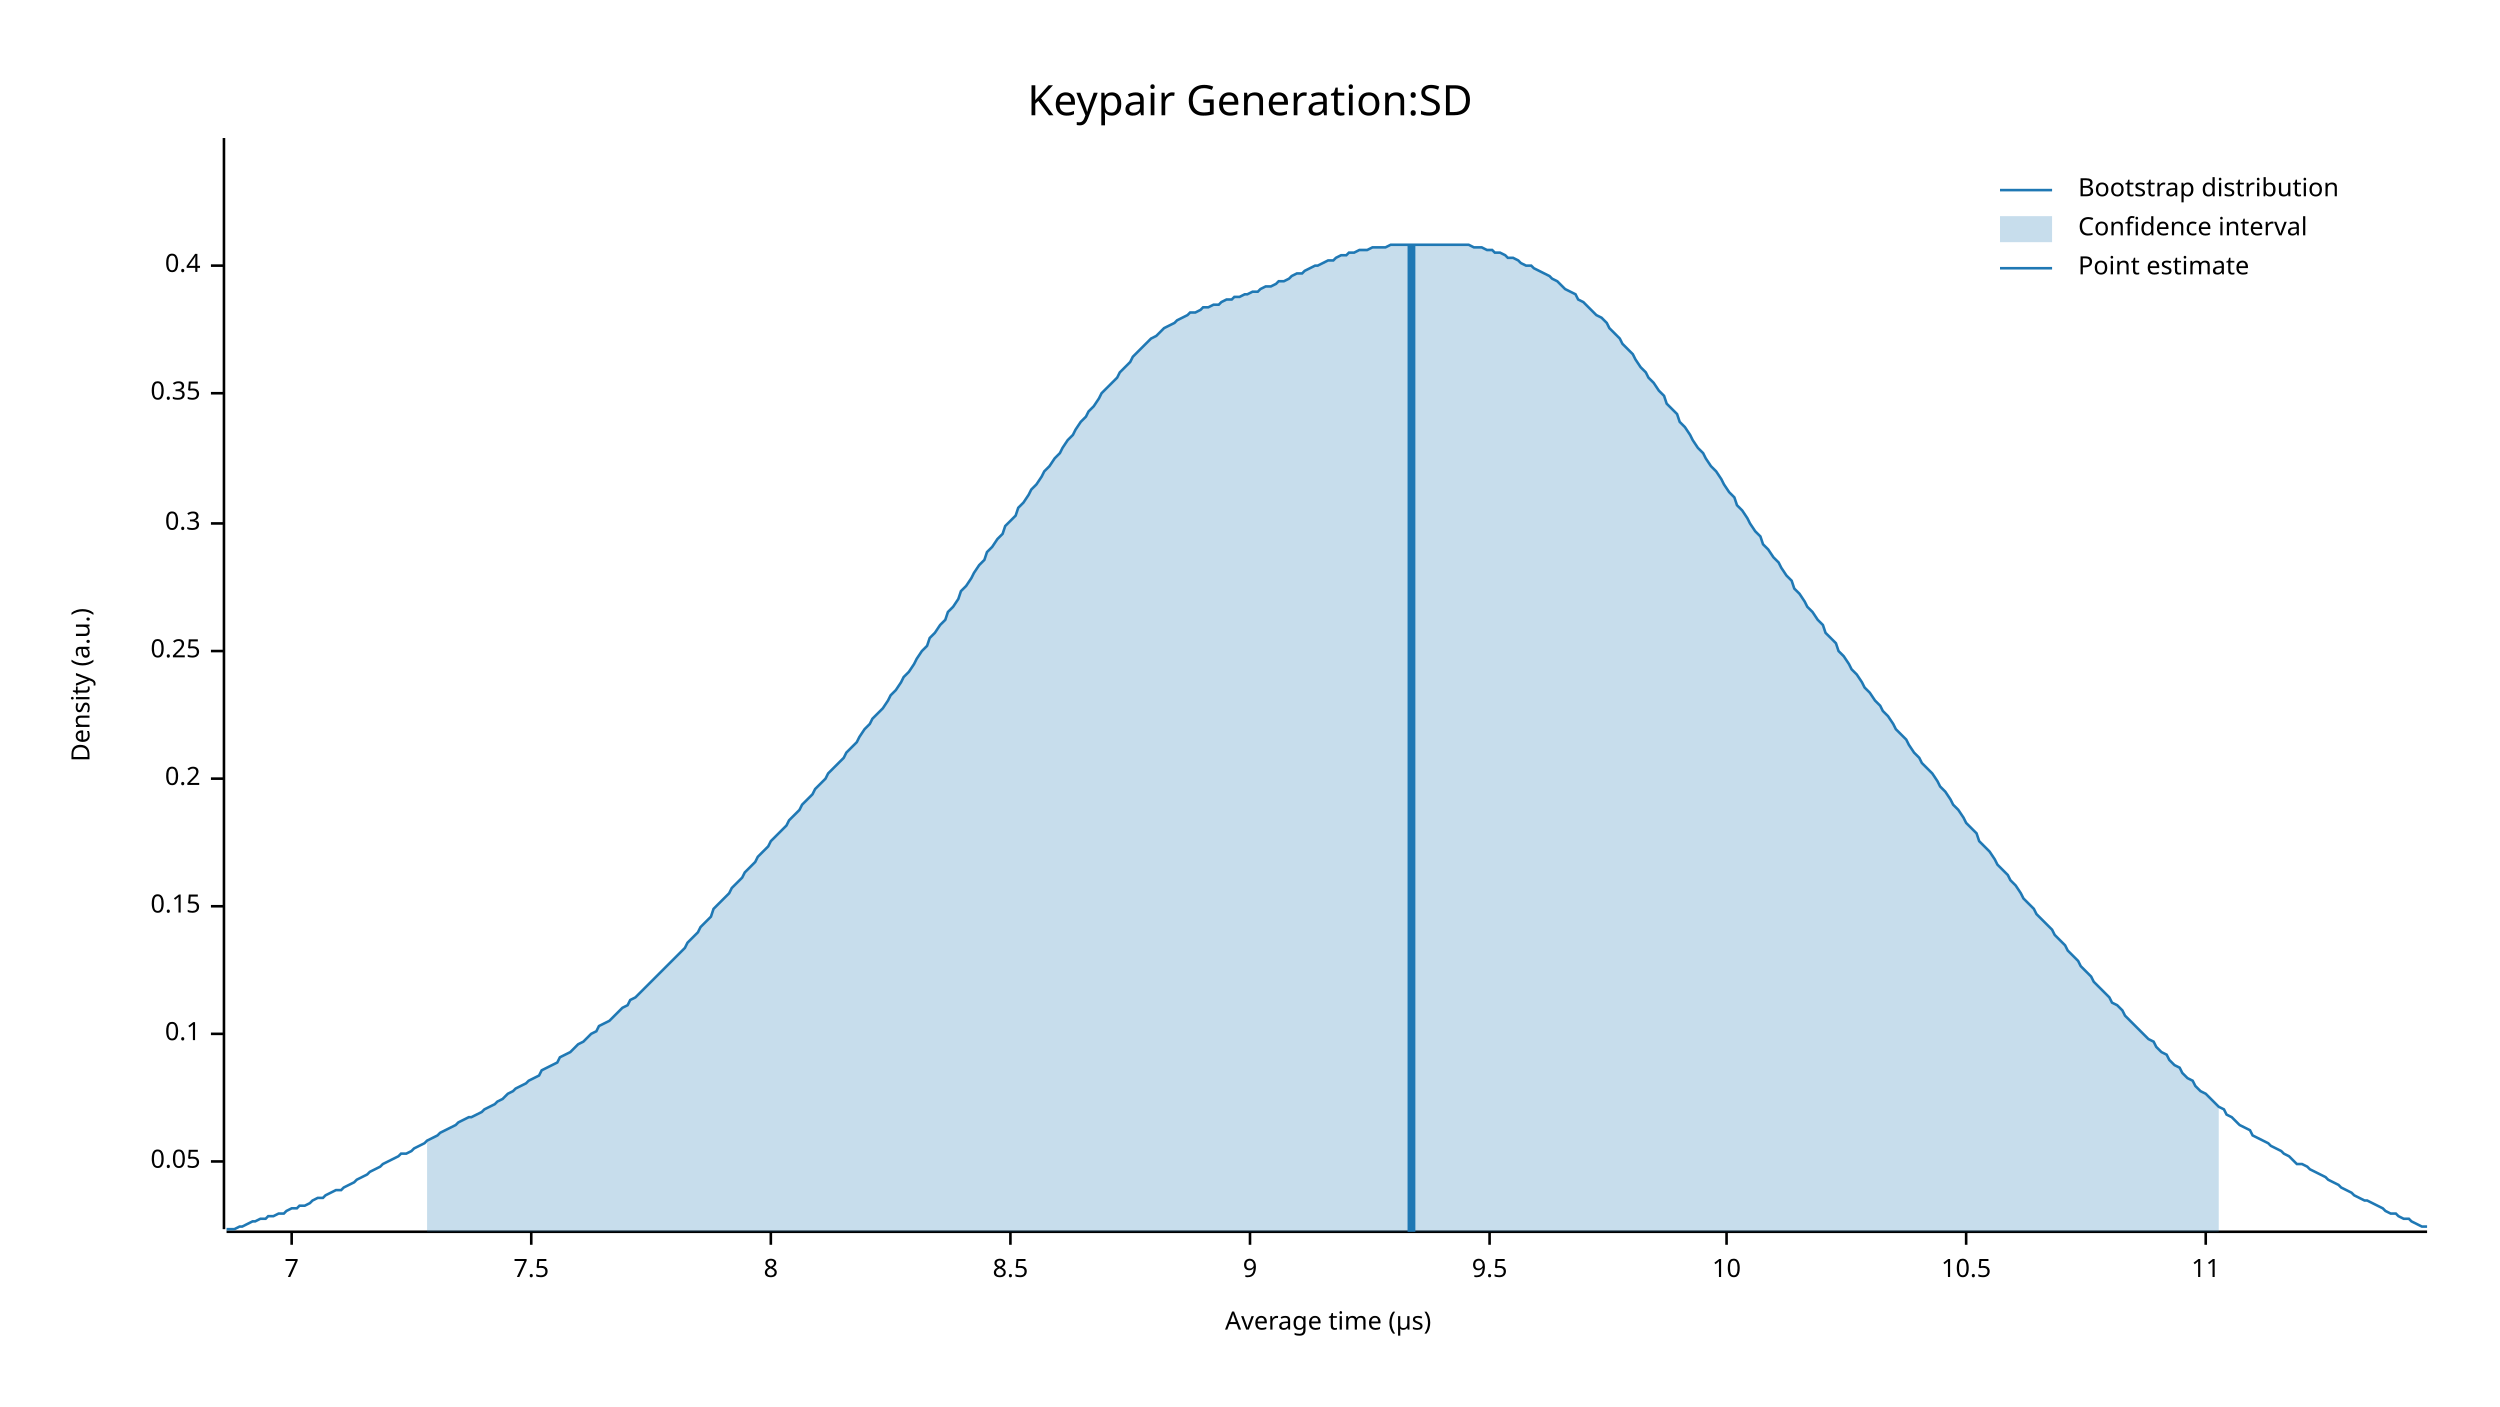
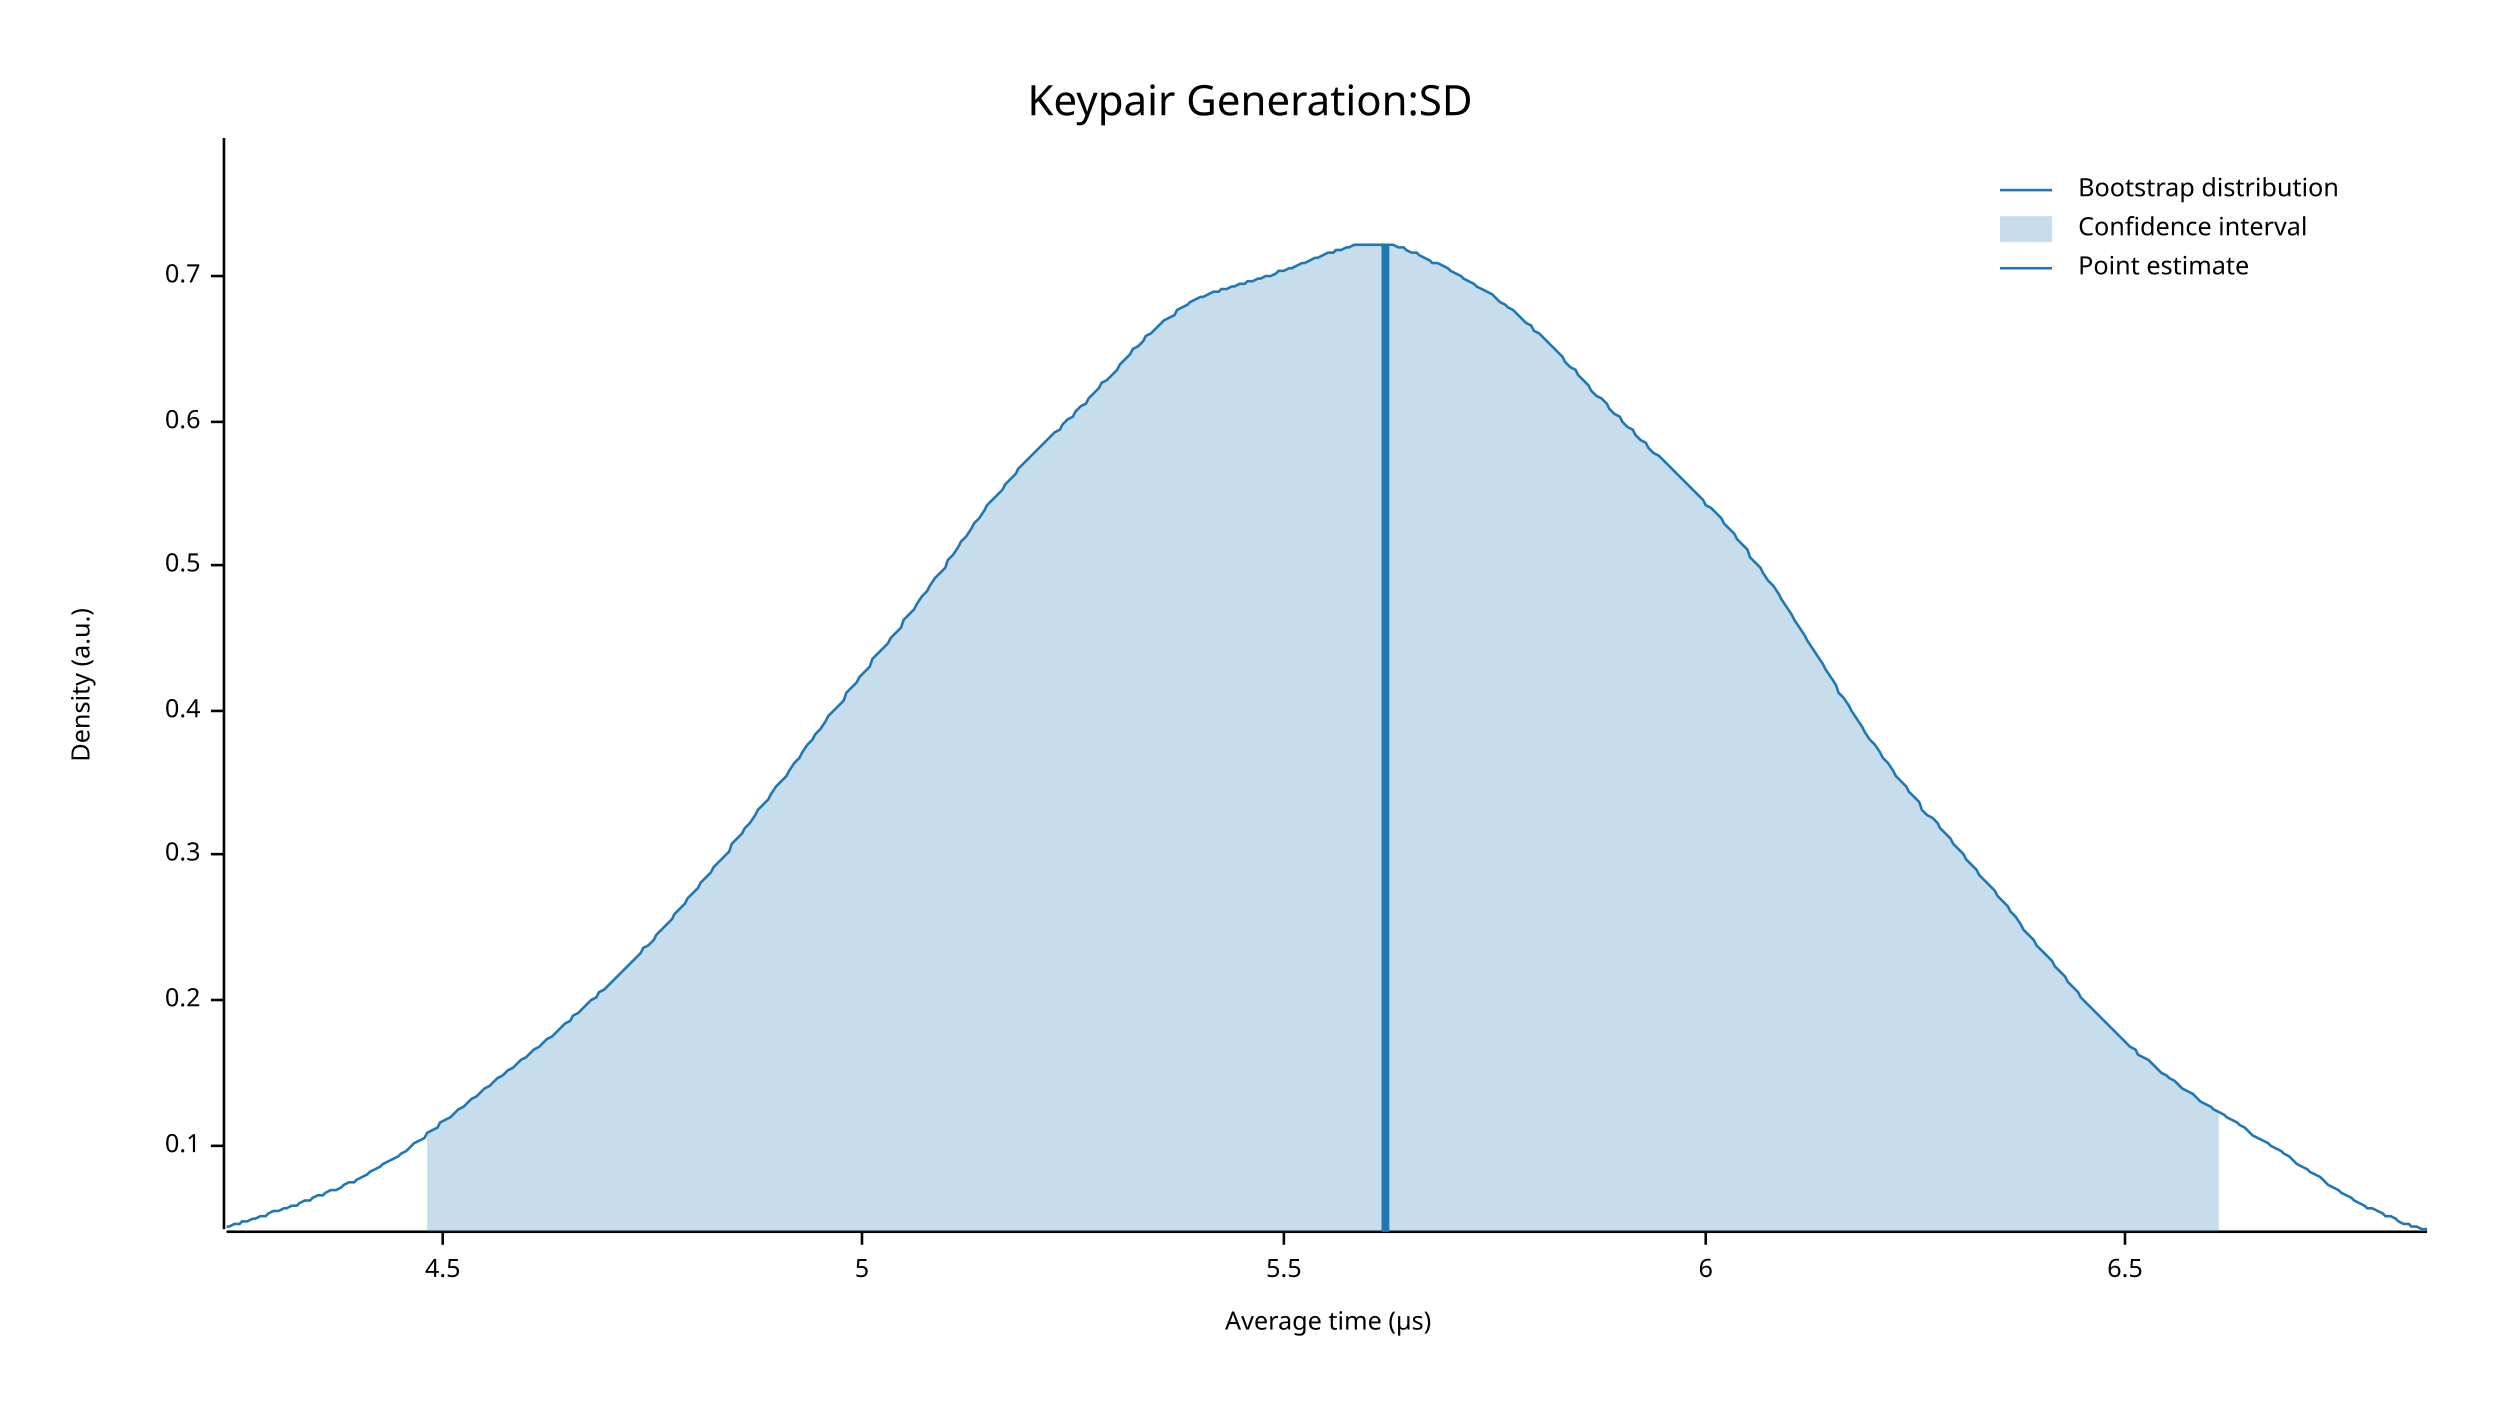
<svg xmlns="http://www.w3.org/2000/svg" width="960" height="540" viewBox="0 0 960 540">
  <text x="480" y="32" dy="0.76em" text-anchor="middle" font-family="sans-serif" font-size="16.129" opacity="1" fill="#000000">
Keypair Generation:SD
</text>
  <text x="27" y="263" dy="0.76em" text-anchor="middle" font-family="sans-serif" font-size="9.677" opacity="1" fill="#000000" transform="rotate(270, 27, 263)">
Density (a.u.)
</text>
  <text x="510" y="513" dy="-0.5ex" text-anchor="middle" font-family="sans-serif" font-size="9.677" opacity="1" fill="#000000">
Average time (µs)
</text>
  <polyline fill="none" opacity="1" stroke="#000000" stroke-width="1" points="86,53 86,472 " />
-   <text x="77" y="446" dy="0.5ex" text-anchor="end" font-family="sans-serif" font-size="9.677" opacity="1" fill="#000000">
- 0.05
- </text>
-   <polyline fill="none" opacity="1" stroke="#000000" stroke-width="1" points="81,446 86,446 " />
-   <text x="77" y="397" dy="0.5ex" text-anchor="end" font-family="sans-serif" font-size="9.677" opacity="1" fill="#000000">
+   <text x="77" y="440" dy="0.5ex" text-anchor="end" font-family="sans-serif" font-size="9.677" opacity="1" fill="#000000">
0.1
</text>
-   <polyline fill="none" opacity="1" stroke="#000000" stroke-width="1" points="81,397 86,397 " />
-   <text x="77" y="348" dy="0.5ex" text-anchor="end" font-family="sans-serif" font-size="9.677" opacity="1" fill="#000000">
- 0.15
- </text>
-   <polyline fill="none" opacity="1" stroke="#000000" stroke-width="1" points="81,348 86,348 " />
-   <text x="77" y="299" dy="0.5ex" text-anchor="end" font-family="sans-serif" font-size="9.677" opacity="1" fill="#000000">
+   <polyline fill="none" opacity="1" stroke="#000000" stroke-width="1" points="81,440 86,440 " />
+   <text x="77" y="384" dy="0.5ex" text-anchor="end" font-family="sans-serif" font-size="9.677" opacity="1" fill="#000000">
0.2
</text>
-   <polyline fill="none" opacity="1" stroke="#000000" stroke-width="1" points="81,299 86,299 " />
-   <text x="77" y="250" dy="0.5ex" text-anchor="end" font-family="sans-serif" font-size="9.677" opacity="1" fill="#000000">
- 0.25
- </text>
-   <polyline fill="none" opacity="1" stroke="#000000" stroke-width="1" points="81,250 86,250 " />
-   <text x="77" y="201" dy="0.5ex" text-anchor="end" font-family="sans-serif" font-size="9.677" opacity="1" fill="#000000">
+   <polyline fill="none" opacity="1" stroke="#000000" stroke-width="1" points="81,384 86,384 " />
+   <text x="77" y="328" dy="0.5ex" text-anchor="end" font-family="sans-serif" font-size="9.677" opacity="1" fill="#000000">
0.3
</text>
-   <polyline fill="none" opacity="1" stroke="#000000" stroke-width="1" points="81,201 86,201 " />
-   <text x="77" y="151" dy="0.5ex" text-anchor="end" font-family="sans-serif" font-size="9.677" opacity="1" fill="#000000">
- 0.35
- </text>
-   <polyline fill="none" opacity="1" stroke="#000000" stroke-width="1" points="81,151 86,151 " />
-   <text x="77" y="102" dy="0.5ex" text-anchor="end" font-family="sans-serif" font-size="9.677" opacity="1" fill="#000000">
+   <polyline fill="none" opacity="1" stroke="#000000" stroke-width="1" points="81,328 86,328 " />
+   <text x="77" y="273" dy="0.5ex" text-anchor="end" font-family="sans-serif" font-size="9.677" opacity="1" fill="#000000">
0.4
</text>
-   <polyline fill="none" opacity="1" stroke="#000000" stroke-width="1" points="81,102 86,102 " />
+   <polyline fill="none" opacity="1" stroke="#000000" stroke-width="1" points="81,273 86,273 " />
+   <text x="77" y="217" dy="0.5ex" text-anchor="end" font-family="sans-serif" font-size="9.677" opacity="1" fill="#000000">
+ 0.5
+ </text>
+   <polyline fill="none" opacity="1" stroke="#000000" stroke-width="1" points="81,217 86,217 " />
+   <text x="77" y="162" dy="0.5ex" text-anchor="end" font-family="sans-serif" font-size="9.677" opacity="1" fill="#000000">
+ 0.6
+ </text>
+   <polyline fill="none" opacity="1" stroke="#000000" stroke-width="1" points="81,162 86,162 " />
+   <text x="77" y="106" dy="0.5ex" text-anchor="end" font-family="sans-serif" font-size="9.677" opacity="1" fill="#000000">
+ 0.7
+ </text>
+   <polyline fill="none" opacity="1" stroke="#000000" stroke-width="1" points="81,106 86,106 " />
  <polyline fill="none" opacity="1" stroke="#000000" stroke-width="1" points="87,473 932,473 " />
-   <text x="112" y="483" dy="0.76em" text-anchor="middle" font-family="sans-serif" font-size="9.677" opacity="1" fill="#000000">
- 7
+   <text x="170" y="483" dy="0.76em" text-anchor="middle" font-family="sans-serif" font-size="9.677" opacity="1" fill="#000000">
+ 4.5
</text>
-   <polyline fill="none" opacity="1" stroke="#000000" stroke-width="1" points="112,473 112,478 " />
-   <text x="204" y="483" dy="0.76em" text-anchor="middle" font-family="sans-serif" font-size="9.677" opacity="1" fill="#000000">
- 7.5
+   <polyline fill="none" opacity="1" stroke="#000000" stroke-width="1" points="170,473 170,478 " />
+   <text x="331" y="483" dy="0.76em" text-anchor="middle" font-family="sans-serif" font-size="9.677" opacity="1" fill="#000000">
+ 5
</text>
-   <polyline fill="none" opacity="1" stroke="#000000" stroke-width="1" points="204,473 204,478 " />
-   <text x="296" y="483" dy="0.76em" text-anchor="middle" font-family="sans-serif" font-size="9.677" opacity="1" fill="#000000">
- 8
+   <polyline fill="none" opacity="1" stroke="#000000" stroke-width="1" points="331,473 331,478 " />
+   <text x="493" y="483" dy="0.76em" text-anchor="middle" font-family="sans-serif" font-size="9.677" opacity="1" fill="#000000">
+ 5.5
</text>
-   <polyline fill="none" opacity="1" stroke="#000000" stroke-width="1" points="296,473 296,478 " />
-   <text x="388" y="483" dy="0.76em" text-anchor="middle" font-family="sans-serif" font-size="9.677" opacity="1" fill="#000000">
- 8.5
+   <polyline fill="none" opacity="1" stroke="#000000" stroke-width="1" points="493,473 493,478 " />
+   <text x="655" y="483" dy="0.76em" text-anchor="middle" font-family="sans-serif" font-size="9.677" opacity="1" fill="#000000">
+ 6
</text>
-   <polyline fill="none" opacity="1" stroke="#000000" stroke-width="1" points="388,473 388,478 " />
-   <text x="480" y="483" dy="0.76em" text-anchor="middle" font-family="sans-serif" font-size="9.677" opacity="1" fill="#000000">
- 9
+   <polyline fill="none" opacity="1" stroke="#000000" stroke-width="1" points="655,473 655,478 " />
+   <text x="816" y="483" dy="0.76em" text-anchor="middle" font-family="sans-serif" font-size="9.677" opacity="1" fill="#000000">
+ 6.5
</text>
-   <polyline fill="none" opacity="1" stroke="#000000" stroke-width="1" points="480,473 480,478 " />
-   <text x="572" y="483" dy="0.76em" text-anchor="middle" font-family="sans-serif" font-size="9.677" opacity="1" fill="#000000">
- 9.5
- </text>
-   <polyline fill="none" opacity="1" stroke="#000000" stroke-width="1" points="572,473 572,478 " />
-   <text x="663" y="483" dy="0.76em" text-anchor="middle" font-family="sans-serif" font-size="9.677" opacity="1" fill="#000000">
- 10
- </text>
-   <polyline fill="none" opacity="1" stroke="#000000" stroke-width="1" points="663,473 663,478 " />
-   <text x="755" y="483" dy="0.76em" text-anchor="middle" font-family="sans-serif" font-size="9.677" opacity="1" fill="#000000">
- 10.5
- </text>
-   <polyline fill="none" opacity="1" stroke="#000000" stroke-width="1" points="755,473 755,478 " />
-   <text x="847" y="483" dy="0.76em" text-anchor="middle" font-family="sans-serif" font-size="9.677" opacity="1" fill="#000000">
- 11
- </text>
-   <polyline fill="none" opacity="1" stroke="#000000" stroke-width="1" points="847,473 847,478 " />
-   <polyline fill="none" opacity="1" stroke="#1F78B4" stroke-width="1" points="87,472 88,472 90,472 92,471 93,471 95,470 97,469 98,469 100,468 102,468 103,467 105,467 107,466 109,466 110,465 112,464 114,464 115,463 117,463 119,462 120,461 122,460 124,460 125,459 127,458 129,457 131,457 132,456 134,455 136,454 137,453 139,452 141,451 142,450 144,449 146,448 147,447 149,446 151,445 153,444 154,443 156,443 158,442 159,441 161,440 163,439 164,438 166,437 168,436 169,435 171,434 173,433 175,432 176,431 178,430 180,429 181,429 183,428 185,427 186,426 188,425 190,424 191,423 193,422 195,420 197,419 198,418 200,417 202,416 203,415 205,414 207,413 208,411 210,410 212,409 214,408 215,406 217,405 219,404 220,403 222,401 224,400 225,399 227,397 229,396 230,394 232,393 234,392 236,390 237,389 239,387 241,386 242,384 244,383 246,381 247,380 249,378 251,376 252,375 254,373 256,371 258,369 259,368 261,366 263,364 264,362 266,360 268,358 269,356 271,354 273,352 274,349 276,347 278,345 280,343 281,341 283,339 285,337 286,335 288,333 290,331 291,329 293,327 295,325 296,323 298,321 300,319 302,317 303,315 305,313 307,311 308,309 310,307 312,305 313,303 315,301 317,299 318,297 320,295 322,293 324,291 325,289 327,287 329,285 330,283 332,280 334,278 335,276 337,274 339,272 341,269 342,267 344,265 346,262 347,260 349,258 351,255 352,253 354,250 356,248 357,245 359,243 361,240 363,238 364,235 366,233 368,230 369,227 371,225 373,222 374,220 376,217 378,215 379,212 381,210 383,207 385,205 386,202 388,200 390,198 391,195 393,193 395,190 396,188 398,186 400,183 401,181 403,179 405,176 407,174 408,172 410,169 412,167 413,165 415,162 417,160 418,158 420,156 422,153 423,151 425,149 427,147 429,145 430,143 432,141 434,139 435,137 437,135 439,133 440,132 442,130 444,129 445,128 447,126 449,125 451,124 452,123 454,122 456,121 457,120 459,120 461,119 462,118 464,118 466,117 468,117 469,116 471,115 473,115 474,114 476,114 478,113 479,113 481,112 483,112 484,111 486,110 488,110 490,109 491,108 493,108 495,107 496,106 498,105 500,105 501,104 503,103 505,102 506,102 508,101 510,100 512,100 513,99 515,98 517,98 518,97 520,97 522,96 523,96 525,96 527,95 528,95 530,95 532,95 534,94 535,94 537,94 539,94 540,94 542,94 544,94 545,94 547,94 549,94 550,94 552,94 554,94 556,94 557,94 559,94 561,94 562,94 564,94 566,95 567,95 569,95 571,96 573,96 574,97 576,97 578,98 579,99 581,99 583,100 584,101 586,102 588,102 589,103 591,104 593,105 595,106 596,107 598,108 600,110 601,111 603,112 605,113 606,115 608,116 610,118 611,119 613,121 615,122 617,124 618,126 620,128 622,130 623,132 625,134 627,136 628,138 630,141 632,143 633,145 635,147 637,150 639,152 640,155 642,157 644,159 645,162 647,164 649,167 650,169 652,172 654,174 655,176 657,179 659,181 661,184 662,186 664,189 666,191 667,194 669,196 671,199 672,201 674,204 676,206 677,209 679,211 681,214 683,216 684,218 686,221 688,223 689,226 691,228 693,231 694,233 696,235 698,238 700,240 701,243 703,245 705,247 706,250 708,252 710,255 711,257 713,259 715,262 716,264 718,266 720,269 722,271 723,273 725,275 727,278 728,280 730,282 732,284 733,286 735,289 737,291 738,293 740,295 742,297 744,300 745,302 747,304 749,307 750,309 752,311 754,314 755,316 757,318 759,320 760,323 762,325 764,327 766,330 767,332 769,334 771,336 772,338 774,340 776,343 777,345 779,347 781,349 782,351 784,353 786,355 788,357 789,359 791,361 793,363 794,365 796,367 798,369 799,371 801,373 803,375 804,377 806,379 808,381 810,383 811,385 813,386 815,388 816,390 818,392 820,394 821,395 823,397 825,399 827,400 828,402 830,404 832,405 833,407 835,409 837,410 838,412 840,414 842,415 843,417 845,419 847,420 849,422 850,423 852,425 854,426 855,428 857,429 859,431 860,432 862,433 864,434 865,436 867,437 869,438 871,439 872,440 874,441 876,442 877,443 879,444 881,446 882,447 884,447 886,448 887,449 889,450 891,451 893,452 894,453 896,454 898,455 899,456 901,457 903,458 904,459 906,460 908,461 909,461 911,462 913,463 915,464 916,465 918,466 920,466 921,467 923,468 925,468 926,469 928,470 930,471 932,471 " />
-   <polygon opacity="0.25" fill="#1F78B4" points="164,438 166,437 168,436 169,435 171,434 173,433 175,432 176,431 178,430 180,429 181,429 183,428 185,427 186,426 188,425 190,424 191,423 193,422 195,420 197,419 198,418 200,417 202,416 203,415 205,414 207,413 208,411 210,410 212,409 214,408 215,406 217,405 219,404 220,403 222,401 224,400 225,399 227,397 229,396 230,394 232,393 234,392 236,390 237,389 239,387 241,386 242,384 244,383 246,381 247,380 249,378 251,376 252,375 254,373 256,371 258,369 259,368 261,366 263,364 264,362 266,360 268,358 269,356 271,354 273,352 274,349 276,347 278,345 280,343 281,341 283,339 285,337 286,335 288,333 290,331 291,329 293,327 295,325 296,323 298,321 300,319 302,317 303,315 305,313 307,311 308,309 310,307 312,305 313,303 315,301 317,299 318,297 320,295 322,293 324,291 325,289 327,287 329,285 330,283 332,280 334,278 335,276 337,274 339,272 341,269 342,267 344,265 346,262 347,260 349,258 351,255 352,253 354,250 356,248 357,245 359,243 361,240 363,238 364,235 366,233 368,230 369,227 371,225 373,222 374,220 376,217 378,215 379,212 381,210 383,207 385,205 386,202 388,200 390,198 391,195 393,193 395,190 396,188 398,186 400,183 401,181 403,179 405,176 407,174 408,172 410,169 412,167 413,165 415,162 417,160 418,158 420,156 422,153 423,151 425,149 427,147 429,145 430,143 432,141 434,139 435,137 437,135 439,133 440,132 442,130 444,129 445,128 447,126 449,125 451,124 452,123 454,122 456,121 457,120 459,120 461,119 462,118 464,118 466,117 468,117 469,116 471,115 473,115 474,114 476,114 478,113 479,113 481,112 483,112 484,111 486,110 488,110 490,109 491,108 493,108 495,107 496,106 498,105 500,105 501,104 503,103 505,102 506,102 508,101 510,100 512,100 513,99 515,98 517,98 518,97 520,97 522,96 523,96 525,96 527,95 528,95 530,95 532,95 534,94 535,94 537,94 539,94 540,94 542,94 544,94 545,94 547,94 549,94 550,94 552,94 554,94 556,94 557,94 559,94 561,94 562,94 564,94 566,95 567,95 569,95 571,96 573,96 574,97 576,97 578,98 579,99 581,99 583,100 584,101 586,102 588,102 589,103 591,104 593,105 595,106 596,107 598,108 600,110 601,111 603,112 605,113 606,115 608,116 610,118 611,119 613,121 615,122 617,124 618,126 620,128 622,130 623,132 625,134 627,136 628,138 630,141 632,143 633,145 635,147 637,150 639,152 640,155 642,157 644,159 645,162 647,164 649,167 650,169 652,172 654,174 655,176 657,179 659,181 661,184 662,186 664,189 666,191 667,194 669,196 671,199 672,201 674,204 676,206 677,209 679,211 681,214 683,216 684,218 686,221 688,223 689,226 691,228 693,231 694,233 696,235 698,238 700,240 701,243 703,245 705,247 706,250 708,252 710,255 711,257 713,259 715,262 716,264 718,266 720,269 722,271 723,273 725,275 727,278 728,280 730,282 732,284 733,286 735,289 737,291 738,293 740,295 742,297 744,300 745,302 747,304 749,307 750,309 752,311 754,314 755,316 757,318 759,320 760,323 762,325 764,327 766,330 767,332 769,334 771,336 772,338 774,340 776,343 777,345 779,347 781,349 782,351 784,353 786,355 788,357 789,359 791,361 793,363 794,365 796,367 798,369 799,371 801,373 803,375 804,377 806,379 808,381 810,383 811,385 813,386 815,388 816,390 818,392 820,394 821,395 823,397 825,399 827,400 828,402 830,404 832,405 833,407 835,409 837,410 838,412 840,414 842,415 843,417 845,419 847,420 849,422 850,423 852,425 852,473 164,473 " />
-   <polyline fill="none" opacity="1" stroke="#1F78B4" stroke-width="3" points="542,473 542,94 " />
+   <polyline fill="none" opacity="1" stroke="#000000" stroke-width="1" points="816,473 816,478 " />
+   <polyline fill="none" opacity="1" stroke="#1F78B4" stroke-width="1" points="87,471 88,471 90,470 92,470 93,469 95,469 97,468 98,468 100,467 102,467 103,466 105,465 107,465 109,464 110,464 112,463 114,463 115,462 117,461 119,461 120,460 122,459 124,459 125,458 127,457 129,457 131,456 132,455 134,454 136,454 137,453 139,452 141,451 142,450 144,449 146,448 147,447 149,446 151,445 153,444 154,443 156,442 158,440 159,439 161,438 163,437 164,435 166,434 168,433 169,431 171,430 173,429 175,427 176,426 178,425 180,423 181,422 183,421 185,419 186,418 188,417 190,415 191,414 193,413 195,411 197,410 198,409 200,407 202,406 203,405 205,403 207,402 208,401 210,399 212,398 214,396 215,395 217,393 219,392 220,390 222,389 224,387 225,386 227,384 229,383 230,381 232,380 234,378 236,376 237,375 239,373 241,371 242,370 244,368 246,366 247,364 249,363 251,361 252,359 254,357 256,355 258,353 259,351 261,349 263,347 264,345 266,343 268,341 269,339 271,337 273,335 274,333 276,331 278,329 280,327 281,324 283,322 285,320 286,318 288,316 290,313 291,311 293,309 295,307 296,305 298,302 300,300 302,298 303,296 305,293 307,291 308,289 310,286 312,284 313,282 315,280 317,277 318,275 320,273 322,271 324,269 325,266 327,264 329,262 330,260 332,258 334,256 335,253 337,251 339,249 341,247 342,245 344,243 346,241 347,238 349,236 351,234 352,232 354,229 356,227 357,225 359,222 361,220 363,218 364,215 366,213 368,210 369,208 371,206 373,203 374,201 376,199 378,196 379,194 381,192 383,190 385,188 386,186 388,184 390,182 391,180 393,178 395,176 396,175 398,173 400,171 401,170 403,168 405,166 407,165 408,163 410,161 412,160 413,158 415,156 417,155 418,153 420,151 422,149 423,147 425,146 427,144 429,142 430,140 432,138 434,136 435,134 437,133 439,131 440,129 442,128 444,126 445,125 447,123 449,122 451,121 452,119 454,118 456,117 457,116 459,115 461,114 462,114 464,113 466,112 468,112 469,111 471,111 473,110 474,110 476,109 478,109 479,108 481,108 483,107 484,107 486,106 488,106 490,105 491,104 493,104 495,103 496,103 498,102 500,101 501,101 503,100 505,99 506,99 508,98 510,97 512,97 513,96 515,96 517,95 518,95 520,94 522,94 523,94 525,94 527,94 528,94 530,94 532,94 534,94 535,94 537,95 539,95 540,96 542,97 544,97 545,98 547,99 549,100 550,101 552,101 554,102 556,103 557,104 559,105 561,106 562,107 564,108 566,109 567,110 569,111 571,112 573,113 574,114 576,116 578,117 579,118 581,119 583,121 584,122 586,124 588,125 589,127 591,128 593,130 595,132 596,133 598,135 600,137 601,139 603,141 605,142 606,144 608,146 610,148 611,150 613,152 615,153 617,155 618,157 620,159 622,160 623,162 625,164 627,165 628,167 630,169 632,170 633,172 635,174 637,175 639,177 640,178 642,180 644,182 645,183 647,185 649,187 650,188 652,190 654,192 655,194 657,195 659,197 661,199 662,201 664,203 666,205 667,207 669,209 671,211 672,214 674,216 676,218 677,220 679,223 681,225 683,228 684,230 686,233 688,236 689,238 691,241 693,244 694,246 696,249 698,252 700,255 701,257 703,260 705,263 706,266 708,268 710,271 711,273 713,276 715,279 716,281 718,284 720,286 722,289 723,291 725,293 727,296 728,298 730,300 732,302 733,304 735,306 737,308 738,311 740,313 742,314 744,316 745,318 747,320 749,322 750,324 752,326 754,328 755,330 757,332 759,334 760,336 762,338 764,340 766,342 767,344 769,346 771,348 772,350 774,352 776,355 777,357 779,359 781,361 782,363 784,365 786,367 788,369 789,371 791,373 793,375 794,377 796,379 798,381 799,383 801,385 803,387 804,388 806,390 808,392 810,394 811,395 813,397 815,399 816,400 818,402 820,403 821,405 823,406 825,407 827,409 828,410 830,412 832,413 833,414 835,415 837,417 838,418 840,419 842,420 843,421 845,423 847,424 849,425 850,426 852,427 854,428 855,429 857,430 859,431 860,432 862,433 864,435 865,436 867,437 869,438 871,439 872,440 874,441 876,442 877,443 879,444 881,446 882,447 884,448 886,449 887,450 889,451 891,452 893,454 894,455 896,456 898,457 899,458 901,459 903,460 904,461 906,462 908,463 909,464 911,464 913,465 915,466 916,467 918,467 920,468 921,469 923,470 925,470 926,471 928,471 930,472 932,472 " />
+   <polygon opacity="0.25" fill="#1F78B4" points="164,435 166,434 168,433 169,431 171,430 173,429 175,427 176,426 178,425 180,423 181,422 183,421 185,419 186,418 188,417 190,415 191,414 193,413 195,411 197,410 198,409 200,407 202,406 203,405 205,403 207,402 208,401 210,399 212,398 214,396 215,395 217,393 219,392 220,390 222,389 224,387 225,386 227,384 229,383 230,381 232,380 234,378 236,376 237,375 239,373 241,371 242,370 244,368 246,366 247,364 249,363 251,361 252,359 254,357 256,355 258,353 259,351 261,349 263,347 264,345 266,343 268,341 269,339 271,337 273,335 274,333 276,331 278,329 280,327 281,324 283,322 285,320 286,318 288,316 290,313 291,311 293,309 295,307 296,305 298,302 300,300 302,298 303,296 305,293 307,291 308,289 310,286 312,284 313,282 315,280 317,277 318,275 320,273 322,271 324,269 325,266 327,264 329,262 330,260 332,258 334,256 335,253 337,251 339,249 341,247 342,245 344,243 346,241 347,238 349,236 351,234 352,232 354,229 356,227 357,225 359,222 361,220 363,218 364,215 366,213 368,210 369,208 371,206 373,203 374,201 376,199 378,196 379,194 381,192 383,190 385,188 386,186 388,184 390,182 391,180 393,178 395,176 396,175 398,173 400,171 401,170 403,168 405,166 407,165 408,163 410,161 412,160 413,158 415,156 417,155 418,153 420,151 422,149 423,147 425,146 427,144 429,142 430,140 432,138 434,136 435,134 437,133 439,131 440,129 442,128 444,126 445,125 447,123 449,122 451,121 452,119 454,118 456,117 457,116 459,115 461,114 462,114 464,113 466,112 468,112 469,111 471,111 473,110 474,110 476,109 478,109 479,108 481,108 483,107 484,107 486,106 488,106 490,105 491,104 493,104 495,103 496,103 498,102 500,101 501,101 503,100 505,99 506,99 508,98 510,97 512,97 513,96 515,96 517,95 518,95 520,94 522,94 523,94 525,94 527,94 528,94 530,94 532,94 534,94 535,94 537,95 539,95 540,96 542,97 544,97 545,98 547,99 549,100 550,101 552,101 554,102 556,103 557,104 559,105 561,106 562,107 564,108 566,109 567,110 569,111 571,112 573,113 574,114 576,116 578,117 579,118 581,119 583,121 584,122 586,124 588,125 589,127 591,128 593,130 595,132 596,133 598,135 600,137 601,139 603,141 605,142 606,144 608,146 610,148 611,150 613,152 615,153 617,155 618,157 620,159 622,160 623,162 625,164 627,165 628,167 630,169 632,170 633,172 635,174 637,175 639,177 640,178 642,180 644,182 645,183 647,185 649,187 650,188 652,190 654,192 655,194 657,195 659,197 661,199 662,201 664,203 666,205 667,207 669,209 671,211 672,214 674,216 676,218 677,220 679,223 681,225 683,228 684,230 686,233 688,236 689,238 691,241 693,244 694,246 696,249 698,252 700,255 701,257 703,260 705,263 706,266 708,268 710,271 711,273 713,276 715,279 716,281 718,284 720,286 722,289 723,291 725,293 727,296 728,298 730,300 732,302 733,304 735,306 737,308 738,311 740,313 742,314 744,316 745,318 747,320 749,322 750,324 752,326 754,328 755,330 757,332 759,334 760,336 762,338 764,340 766,342 767,344 769,346 771,348 772,350 774,352 776,355 777,357 779,359 781,361 782,363 784,365 786,367 788,369 789,371 791,373 793,375 794,377 796,379 798,381 799,383 801,385 803,387 804,388 806,390 808,392 810,394 811,395 813,397 815,399 816,400 818,402 820,403 821,405 823,406 825,407 827,409 828,410 830,412 832,413 833,414 835,415 837,417 838,418 840,419 842,420 843,421 845,423 847,424 849,425 850,426 852,427 852,473 164,473 " />
+   <polyline fill="none" opacity="1" stroke="#1F78B4" stroke-width="3" points="532,473 532,94 " />
  <text x="798" y="68" dy="0.76em" text-anchor="start" font-family="sans-serif" font-size="9.677" opacity="1" fill="#000000">
Bootstrap distribution
</text>
  <text x="798" y="83" dy="0.76em" text-anchor="start" font-family="sans-serif" font-size="9.677" opacity="1" fill="#000000">
Confidence interval
</text>
  <text x="798" y="98" dy="0.76em" text-anchor="start" font-family="sans-serif" font-size="9.677" opacity="1" fill="#000000">
Point estimate
</text>
  <polyline fill="none" opacity="1" stroke="#1F78B4" stroke-width="1" points="768,73 788,73 " />
  <rect x="768" y="83" width="20" height="10" opacity="0.25" fill="#1F78B4" stroke="none" />
  <polyline fill="none" opacity="1" stroke="#1F78B4" stroke-width="1" points="768,103 788,103 " />
</svg>
